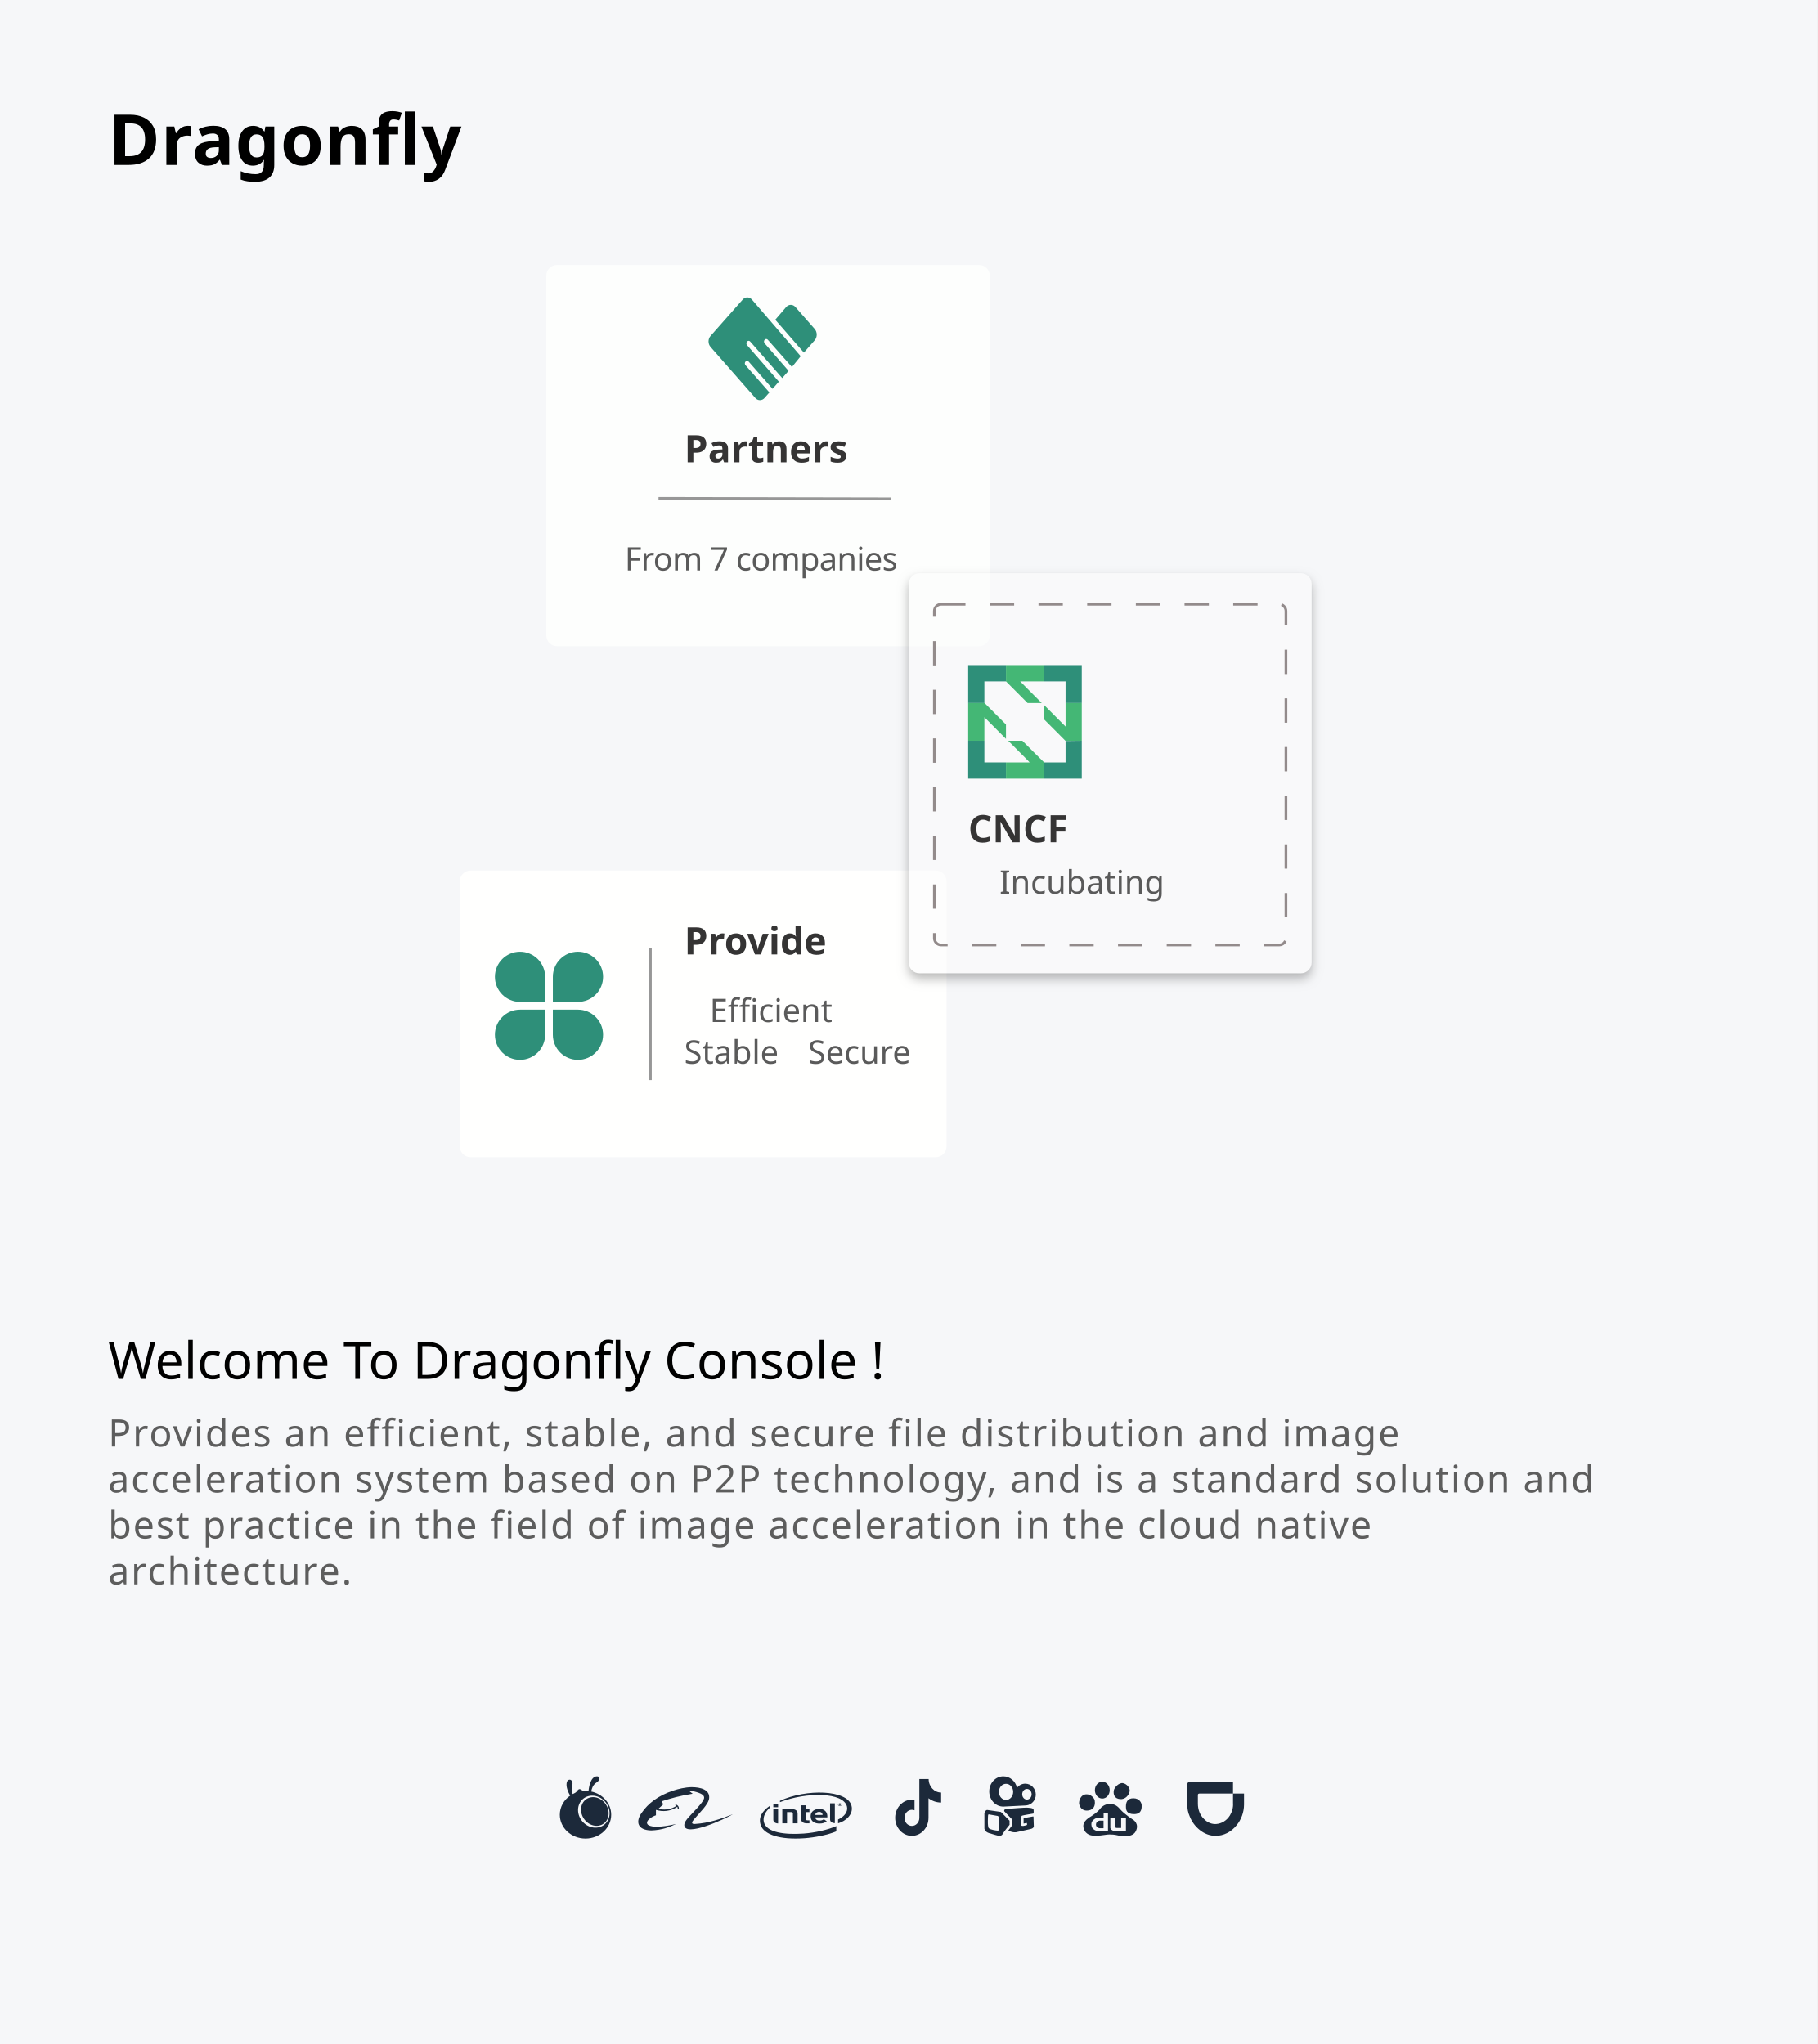
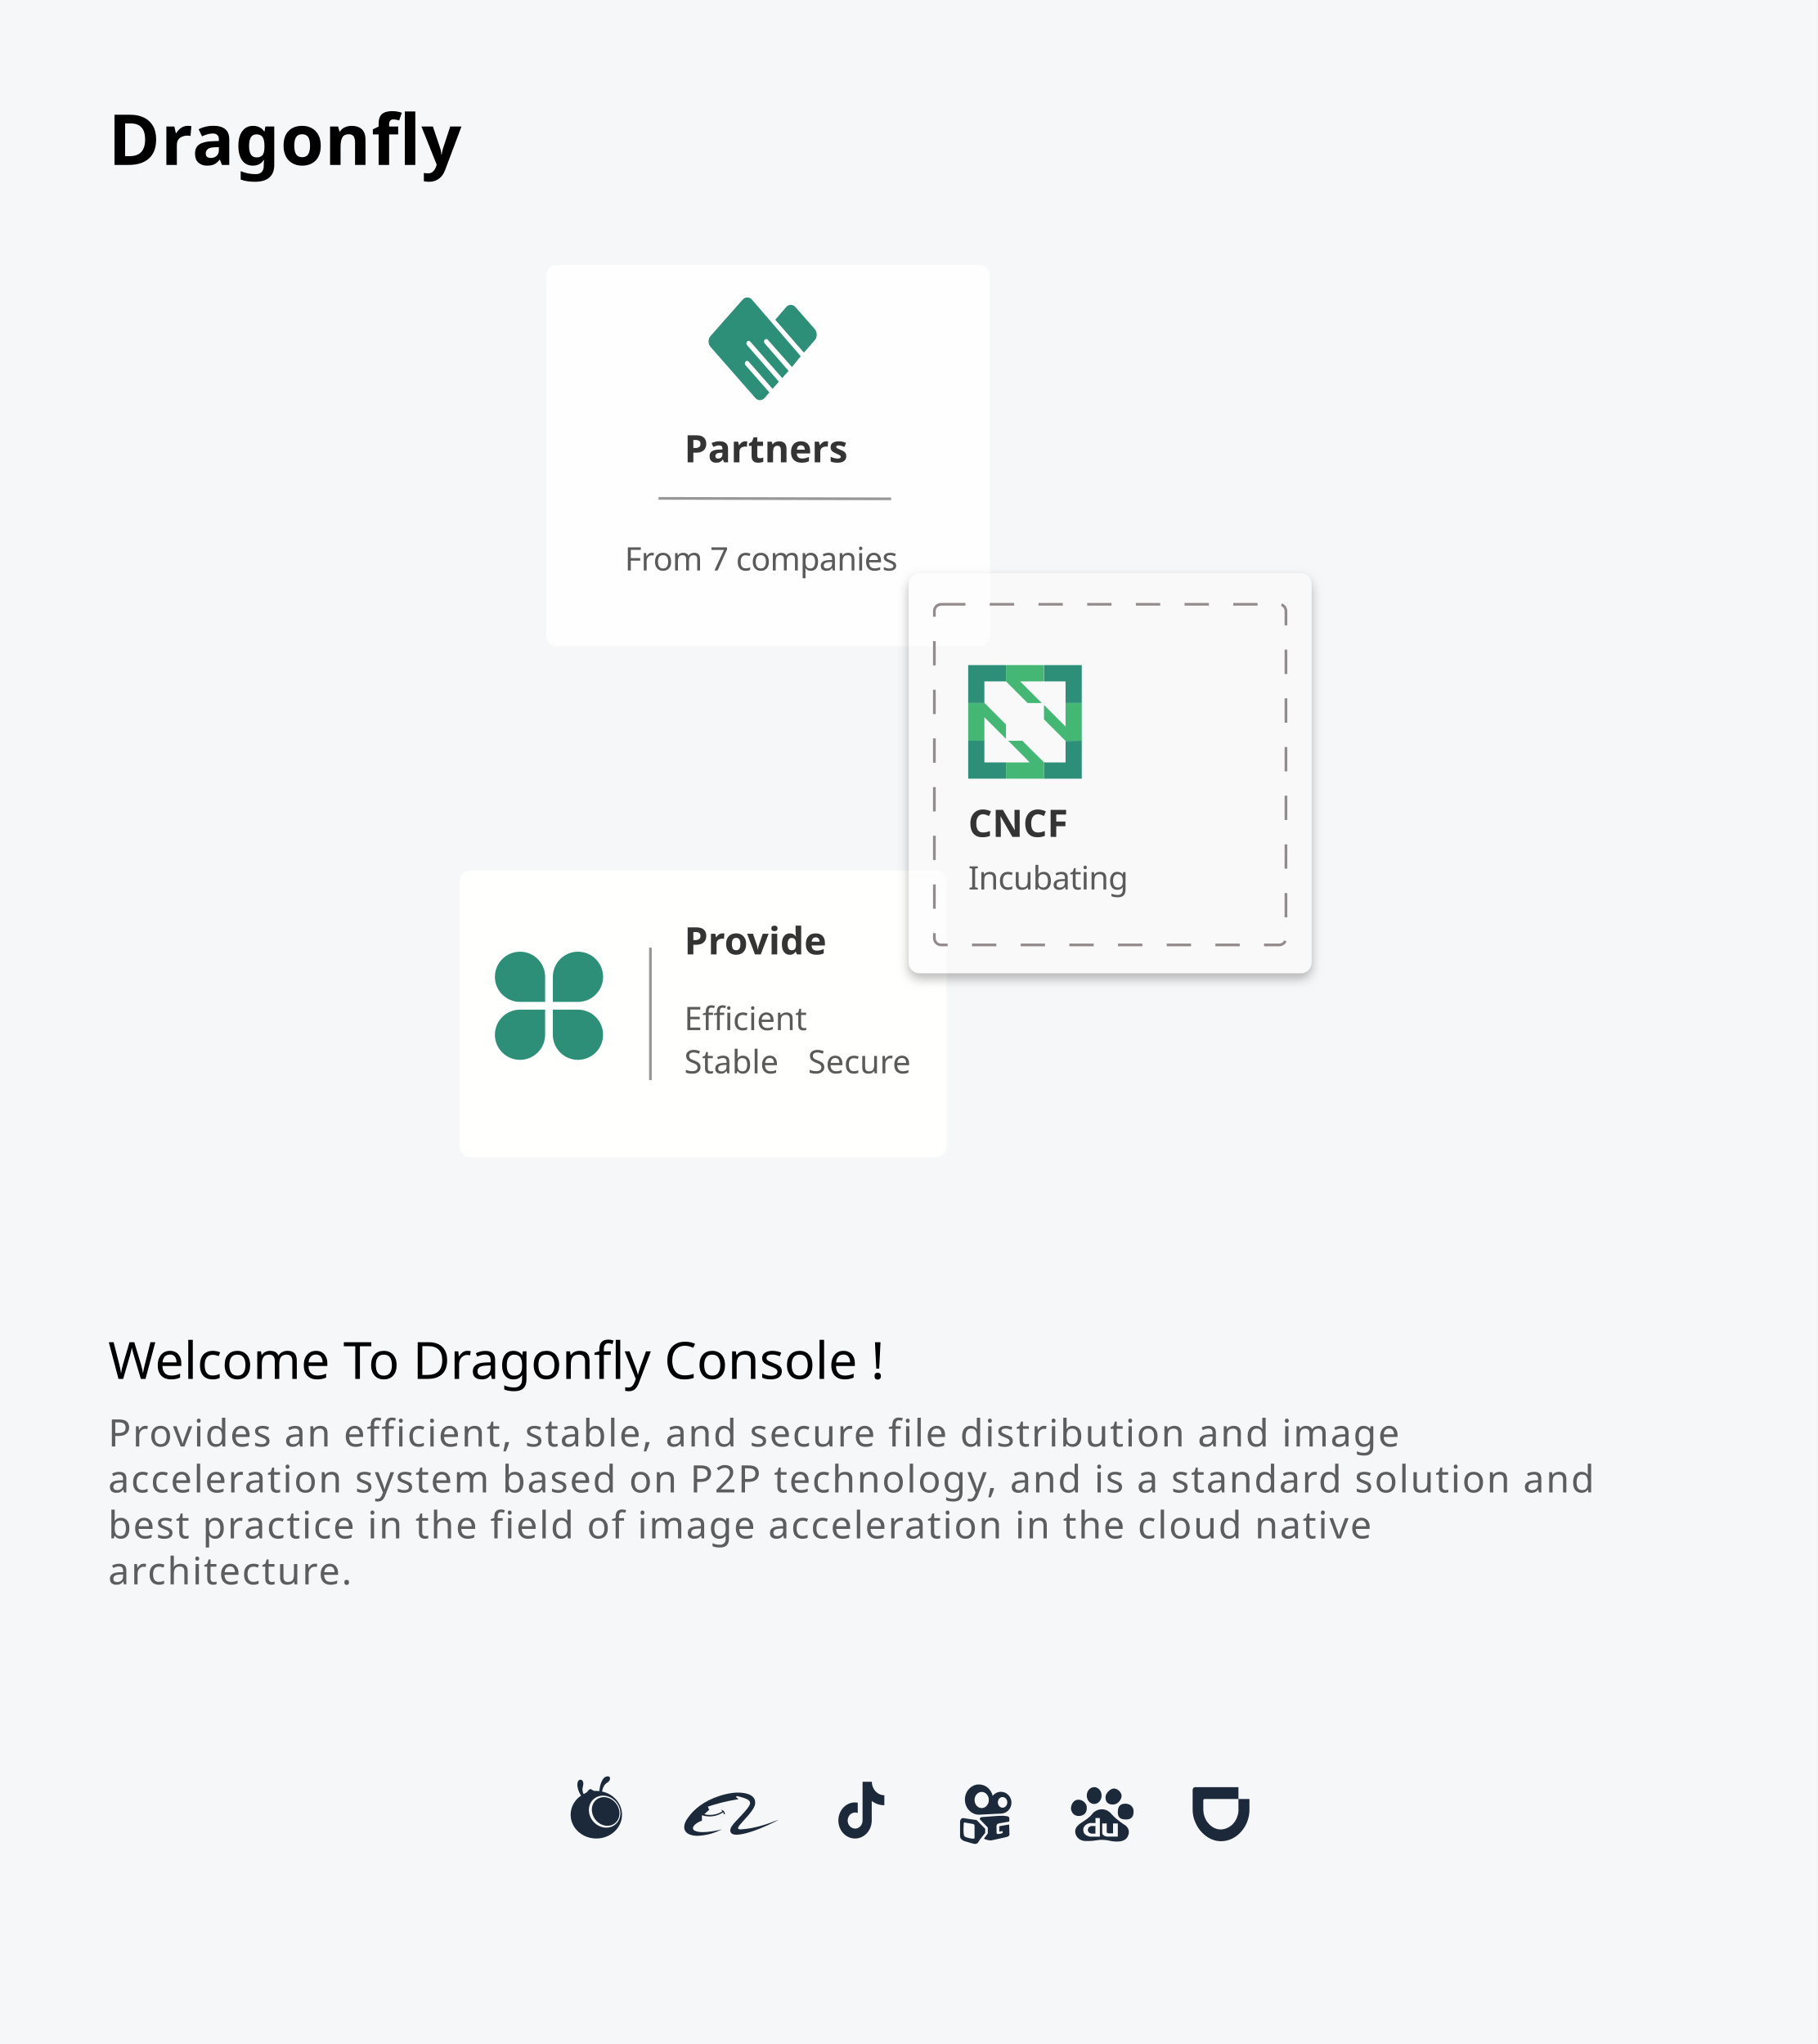
<svg xmlns="http://www.w3.org/2000/svg" xmlns:xlink="http://www.w3.org/1999/xlink" width="672px" height="756px" viewBox="0 0 672 756" version="1.1">
  <defs>
    <rect id="path-1" x="336" y="212" width="149" height="148" rx="4" />
    <filter x="-4.7%" y="-3.4%" width="109.4%" height="109.5%" filterUnits="objectBoundingBox" id="filter-2">
      <feOffset dx="0" dy="2" in="SourceAlpha" result="shadowOffsetOuter1" />
      <feGaussianBlur stdDeviation="2" in="shadowOffsetOuter1" result="shadowBlurOuter1" />
      <feColorMatrix values="0 0 0 0 0   0 0 0 0 0   0 0 0 0 0  0 0 0 0.5 0" type="matrix" in="shadowBlurOuter1" />
    </filter>
    <rect id="path-3" x="345" y="223" width="131" height="127" rx="3" />
    <mask id="mask-4" maskContentUnits="userSpaceOnUse" maskUnits="objectBoundingBox" x="0" y="0" width="131" height="127" fill="white">
      <use xlink:href="#path-3" />
    </mask>
  </defs>
  <g id="console-LandingPage" stroke="none" stroke-width="1" fill="none" fill-rule="evenodd">
    <rect id="矩形" fill="#F6F7F9" x="0" y="0" width="672" height="756" />
    <text id="Provides-an-efficien" font-family="ComicSansMS, Comic Sans MS" font-size="13" font-weight="normal" fill="#5D5D5D">
      <tspan x="40" y="517" />
      <tspan x="40" y="535" font-family="MabryPro-Light, Mabry Pro" font-size="14" font-weight="300" letter-spacing="0.6">Provides an efficient, stable, and secure file distribution and image </tspan>
      <tspan x="40" y="552" font-family="MabryPro-Light, Mabry Pro" font-size="14" font-weight="300" letter-spacing="0.6">acceleration system based on P2P technology, and is a standard solution and </tspan>
      <tspan x="40" y="569" font-family="MabryPro-Light, Mabry Pro" font-size="14" font-weight="300" letter-spacing="0.6">best practice in the field of image acceleration in the cloud native </tspan>
      <tspan x="40" y="586" font-family="MabryPro-Light, Mabry Pro" font-size="14" font-weight="300" letter-spacing="0.6">architecture.</tspan>
    </text>
-     <g id="intel" transform="translate(281, 663)" fill="#1C293A" fill-rule="nonzero">
-       <path d="M10.016,7.211 L10.016,11.375 L8.27,11.375 L8.27,6.141 L11.878,6.143 C13.408,6.143 13.93,6.963 13.93,7.707 L13.93,11.375 L12.188,11.375 L12.188,7.714 C12.188,7.402 11.977,7.211 11.461,7.211 L10.016,7.211 L10.016,7.211 Z M21.901,7.148 C21.303,7.148 20.841,7.38 20.647,7.696 C20.538,7.875 20.481,8.069 20.48,8.265 L23.168,8.265 C23.136,7.696 22.796,7.148 21.901,7.148 Z M20.48,9.168 C20.48,9.843 21.036,10.344 22.029,10.344 C22.8,10.344 23.184,10.183 23.632,9.843 L24.711,10.627 C24.021,11.143 23.293,11.457 22.017,11.457 C20.345,11.457 18.744,10.766 18.744,8.75 C18.744,7.026 20.14,6.051 21.976,6.051 C23.839,6.051 24.915,7.193 24.915,8.689 L24.915,9.165 L20.48,9.165 L20.48,9.168 L20.48,9.168 Z M17.267,11.367 C15.844,11.367 15.238,10.616 15.238,9.872 L15.238,4.716 L16.983,4.716 L16.983,6.142 L18.298,6.142 L18.298,7.212 L16.982,7.212 L16.982,9.79 C16.982,10.095 17.173,10.262 17.59,10.262 L18.298,10.262 L18.298,11.366 L17.267,11.366 L17.267,11.367 Z M6.714,5.418 L4.955,5.418 L4.955,4.15 L6.714,4.15 L6.714,5.418 Z M6.718,11.428 C5.401,11.333 4.953,10.729 4.953,10.026 L4.953,6.143 L6.715,6.143 L6.715,11.432 L6.718,11.428 L6.718,11.428 Z M27.692,11.316 C26.376,11.22 25.931,10.616 25.931,9.917 L25.931,3.971 L27.692,3.971 L27.692,11.318 L27.692,11.316 L27.692,11.316 Z M33.85,4.83 C32.256,-1.071 17.145,-1.444 7.41,3.05 L7.41,3.546 C17.135,-0.243 30.932,-0.222 32.188,5.211 C32.608,7.011 31.273,8.883 28.889,9.962 L28.889,11.37 C31.758,10.573 34.704,7.989 33.85,4.83 Z M16.148,15.153 C9.43,15.624 2.426,14.884 1.447,10.903 C0.97,8.94 2.151,6.858 3.711,5.567 L3.711,4.876 C0.896,6.749 -0.631,9.119 0.248,11.92 C1.37,15.513 7.381,17.548 16.553,16.871 C20.184,16.603 24.934,15.717 28.236,14.342 L28.236,12.392 C25.238,13.746 20.278,14.864 16.148,15.153 L16.148,15.153 Z M29.728,4.364 C29.728,4.299 29.675,4.279 29.563,4.279 L29.454,4.279 L29.454,4.462 L29.563,4.464 C29.675,4.464 29.728,4.437 29.728,4.374 L29.728,4.364 Z M29.898,4.818 L29.769,4.818 C29.756,4.818 29.743,4.814 29.739,4.805 L29.562,4.577 C29.558,4.571 29.543,4.566 29.535,4.566 L29.456,4.566 L29.456,4.794 C29.456,4.806 29.443,4.82 29.423,4.82 L29.307,4.82 C29.291,4.82 29.277,4.805 29.277,4.794 L29.277,4.221 C29.277,4.19 29.294,4.173 29.331,4.169 C29.402,4.164 29.474,4.163 29.546,4.163 C29.762,4.163 29.895,4.212 29.895,4.365 L29.895,4.376 C29.895,4.472 29.83,4.521 29.733,4.545 L29.917,4.781 C29.917,4.787 29.924,4.794 29.924,4.8 C29.927,4.808 29.919,4.818 29.898,4.818 L29.898,4.82 L29.898,4.818 L29.898,4.818 Z M29.589,4.057 C29.269,4.058 29.01,4.255 29.011,4.498 C29.013,4.74 29.273,4.936 29.593,4.935 C29.911,4.935 30.169,4.74 30.172,4.499 C30.17,4.256 29.91,4.058 29.589,4.057 L29.589,4.057 Z M29.589,5.031 C29.201,5.031 28.887,4.793 28.887,4.5 C28.886,4.206 29.2,3.968 29.587,3.968 L29.589,3.968 C29.959,3.985 30.247,4.218 30.247,4.499 C30.247,4.78 29.959,5.013 29.589,5.031 L29.589,5.031 Z" id="形状" />
-     </g>
-     <g id="kuaishou_1" transform="translate(364, 657)" fill="#1C293A" fill-rule="nonzero">
+     <g id="kuaishou_1" transform="translate(355, 660)" fill="#1C293A" fill-rule="nonzero">
      <path d="M8.051,12.075 C8.152,12.069 15.251,11.499 15.723,11.573 C16.195,11.648 18.085,11.592 18.178,12.316 C18.272,13.031 18.178,13.728 18.178,13.728 C18.178,13.728 13.983,14.452 13.889,14.546 C13.796,14.639 13.455,14.974 13.474,15.474 C13.494,15.977 13.494,17.928 13.511,17.984 C13.531,18.04 13.625,18.412 14.344,18.336 C14.91,18.278 15.474,18.081 15.69,18.001 C15.744,17.98 15.779,17.928 15.773,17.87 L15.734,17.367 C15.727,17.29 15.653,17.234 15.576,17.249 L14.495,17.462 L14.495,15.455 L17.999,14.832 C18.074,14.819 18.144,14.873 18.146,14.948 L18.261,18.347 C18.261,18.347 18.46,19.192 16.988,19.49 C15.515,19.789 11.982,20.661 11.641,20.678 C11.3,20.698 10.734,20.698 10.149,20.547 C9.736,20.442 9.227,20.253 8.965,20.152 C8.875,20.118 8.845,20.008 8.901,19.933 L10.19,18.21 C10.239,18.147 10.263,18.07 10.263,17.993 L10.263,16.093 C10.263,15.994 10.223,15.902 10.155,15.831 L7.396,12.978 C7.322,12.9 7.289,12.795 7.304,12.69 C7.337,12.464 7.483,12.108 8.051,12.075 Z M6.183,13.242 C6.135,13.193 6.072,13.163 6.004,13.152 L1.047,12.436 C0.977,12.423 0.905,12.43 0.841,12.46 C0.625,12.559 0.153,12.851 0,13.575 L0,19.303 C0,19.303 0.07,20.446 1.671,20.975 C3.273,21.504 5.228,21.978 5.228,21.978 C5.228,21.978 6.319,22.187 6.76,21.31 C7.199,20.431 9.297,17.924 9.297,17.924 L9.297,16.405 L6.183,13.242 Z M4.89,20.07 C4.379,20.057 2.301,19.776 1.645,19.192 C1.051,18.663 1.348,14.495 1.348,14.495 C1.348,14.495 1.359,14.011 1.645,14.063 L4.947,14.647 C4.947,14.647 5.357,14.884 5.357,15.219 L5.357,19.72 C5.357,19.722 5.401,20.085 4.89,20.07 L4.89,20.07 Z M19,6.747 C19,4.523 17.254,2.718 15.1,2.718 C13.872,2.718 12.775,3.305 12.061,4.222 C11.488,1.796 9.441,0 7.003,0 C4.123,0 1.787,2.505 1.787,5.595 C1.787,8.685 4.123,11.19 7.003,11.19 C7.153,11.19 7.304,11.181 7.453,11.166 L15.246,10.771 C15.281,10.769 15.314,10.769 15.349,10.767 L15.458,10.76 L15.456,10.758 C17.442,10.571 19,8.846 19,6.747 Z M7.999,8.738 C6.542,8.738 5.36,7.402 5.36,5.752 C5.36,4.102 6.542,2.765 7.999,2.765 C9.456,2.765 10.638,4.102 10.638,5.752 C10.638,7.402 9.456,8.738 7.999,8.738 L7.999,8.738 Z M15.718,8.601 C14.757,8.601 13.977,7.72 13.977,6.631 C13.977,5.541 14.757,4.66 15.718,4.66 C16.68,4.66 17.46,5.541 17.46,6.631 C17.46,7.72 16.68,8.601 15.718,8.601 Z" id="形状" />
    </g>
    <rect id="矩形" fill="#FDFEFD" x="202" y="98" width="164" height="141" rx="4" />
    <rect id="矩形" fill="#FFFFFE" x="170" y="322" width="180" height="106" rx="4" />
    <text id="Dragonfly" font-family="MabryPro-Bold, Mabry Pro" font-size="26" font-weight="bold" letter-spacing="0.248" fill="#000000">
      <tspan x="40" y="61">Dragonfly</tspan>
    </text>
    <text id="Welcome-To-Dragonfly" font-family="MabryPro-Light, Mabry Pro" font-size="19" font-weight="300" fill="#000000">
      <tspan x="40" y="510">Welcome To Dragonfly Console !</tspan>
    </text>
    <g id="矩形" opacity="0.556">
      <use fill="black" fill-opacity="1" filter="url(#filter-2)" xlink:href="#path-1" />
      <use fill="#FBFBFB" fill-rule="evenodd" xlink:href="#path-1" />
    </g>
    <text id="Partners" font-family="MabryPro-Bold, Mabry Pro" font-size="14" font-weight="bold" fill="#353434">
      <tspan x="253" y="171">Partners</tspan>
    </text>
    <g id="编组" transform="translate(358, 246)" fill-rule="nonzero">
      <polygon id="路径" fill="#2E8F79" points="5.99 27.977 0 27.977 0 42 13.977 42 13.977 35.99 5.99 35.99" />
      <polygon id="路径" fill="#2E8F79" points="36.01 35.99 28.023 35.99 28.023 42 42 42 42 27.977 36.01 28.046" />
      <polygon id="路径" fill="#2E8F79" points="0 14.023 6.059 14.023 5.99 13.954 5.99 6.01 13.977 6.01 13.977 0 0 0" />
      <path d="M28.023,0 L28.023,6.01 L36.01,6.01 L36.01,14.023 L42,14.023 L42,0 C41.931,0 28.023,0 28.023,0 Z" id="路径" fill="#2E8F79" />
      <polygon id="路径" fill="#44B775" points="27.197 14.023 19.21 6.01 27.954 6.01 27.954 0 13.977 0 13.977 6.01 21.964 14.023" />
      <polygon id="路径" fill="#44B775" points="20.036 27.977 14.803 27.977 21.413 34.609 22.721 35.99 13.977 35.99 13.977 42 28.023 42 28.023 35.921 24.03 31.984" />
      <polygon id="路径" fill="#44B775" points="36.01 14.023 36.01 22.727 34.633 21.345 28.023 14.714 28.023 20.033 31.948 23.97 35.941 27.977 42 27.977 42 14.023" />
      <polygon id="路径" fill="#44B775" points="13.977 21.967 6.059 14.023 0 14.023 0 27.977 5.99 27.977 5.99 19.273 13.977 27.286 13.977 21.967" />
    </g>
    <text id="Provide" font-family="MabryPro-Bold, Mabry Pro" font-size="14" font-weight="bold" fill="#353434">
      <tspan x="253" y="353">Provide</tspan>
    </text>
-     <text id="CNCF-Incubating" font-family="MabryPro-Bold, Mabry Pro" font-size="14" font-weight="bold" line-spacing="19">
-       <tspan x="358" y="311.531" fill="#353434">CNCF</tspan>
-       <tspan x="410.012" y="311" font-family="ComicSansMS-Bold, Comic Sans MS" font-size="15" fill="#353434"> </tspan>
-       <tspan x="369.58" y="330.531" font-family="MabryPro-Light, Mabry Pro" font-size="12" font-weight="300" fill="#5A5A5A">Incubating</tspan>
+     <text id="CNCF" font-family="MabryPro-Bold, Mabry Pro" font-size="14" font-weight="bold" line-spacing="19" fill="#353434">
+       <tspan x="358" y="309.531">CNCF</tspan>
+       <tspan x="410.012" y="309" font-family="ComicSansMS-Bold, Comic Sans MS" font-size="15"> </tspan>
+     </text>
+     <text id="Incubating" font-family="MabryPro-Light, Mabry Pro" font-size="12" font-weight="300" line-spacing="19" letter-spacing="-0.2" fill="#5A5A5A">
+       <tspan x="358" y="329">Incubating</tspan>
    </text>
    <text id="From-7-companies" font-family="MabryPro-Light, Mabry Pro" font-size="12" font-weight="300" letter-spacing="-0.2" fill="#5A5A5A">
      <tspan x="231" y="211">From 7 companies</tspan>
    </text>
-     <text id="Efficient-Stable-Sec" font-family="MabryPro-Light, Mabry Pro" font-size="12" font-weight="300" line-spacing="16" fill="#5A5A5A">
-       <tspan x="262.41" y="378">Efficient</tspan>
-       <tspan x="305.254" y="378" font-family="ClarityCity-SemiBold, Clarity City" font-weight="500" />
-       <tspan x="253" y="393.402">Stable</tspan>
-       <tspan x="295.325" y="394" font-family="PingFangSC-Semibold, PingFang SC" font-weight="500">   </tspan>
-       <tspan x="298.767" y="393.402">Secure</tspan>
-       <tspan x="343.395" y="394" font-family="ClarityCity-SemiBold, Clarity City" font-weight="500" letter-spacing="0.3"> </tspan>
+     <text id="Efficient" font-family="MabryPro-Light, Mabry Pro" font-size="12" font-weight="300" line-spacing="16" fill="#5A5A5A">
+       <tspan x="253" y="381">Efficient</tspan>
+       <tspan x="295.844" y="381" font-family="ClarityCity-SemiBold, Clarity City" font-weight="500" />
+     </text>
+     <text id="Stable-Secure" font-family="MabryPro-Light, Mabry Pro" font-size="12" font-weight="300" line-spacing="16" fill="#5A5A5A">
+       <tspan x="253" y="397">Stable</tspan>
+       <tspan x="295.085" y="397.598" font-family="PingFangSC-Semibold, PingFang SC" font-weight="500">   </tspan>
+       <tspan x="298.767" y="397">Secure</tspan>
+       <tspan x="343.395" y="397.598" font-family="ClarityCity-SemiBold, Clarity City" font-weight="500" letter-spacing="0.3"> </tspan>
    </text>
    <use id="矩形" stroke="#938B8B" mask="url(#mask-4)" stroke-width="2" stroke-dasharray="9" xlink:href="#path-3" />
    <line x1="243.5" y1="184.329" x2="329.5" y2="184.5" id="路径-6" stroke="#979797" />
-     <g id="ANT-black" transform="translate(207, 657)" fill="#1C293A" fill-rule="nonzero">
+     <g id="ANT-black" transform="translate(211, 657)" fill="#1C293A" fill-rule="nonzero">
      <path d="M13.786,0 C14.966,0 14.681,1.571 13.867,2.089 C13.053,2.607 12.489,3.11 12.1,3.997 C11.871,4.517 11.706,5.06 11.608,5.615 C15.84,6.503 19,10.009 19,14.199 C19,19.059 14.747,23 9.5,23 C4.253,23 0,19.059 0,14.199 C0,11.299 1.514,8.726 3.849,7.123 C3.279,6.239 2.878,5.314 2.645,4.347 C2.275,2.81 2.55,1.496 3.37,1.277 C4.189,1.057 4.838,1.85 4.674,3.048 C4.509,4.247 4.245,4.468 4.426,5.402 C4.516,5.87 4.636,6.255 4.785,6.556 C4.905,6.493 5.026,6.431 5.149,6.373 C5.418,6.244 5.87,6.021 6.131,5.739 C6.5,5.34 6.749,4.843 7.174,4.746 C7.629,4.643 7.967,5.099 8.476,5.305 C8.64,5.371 8.927,5.412 9.084,5.406 C9.594,5.385 10.104,5.403 10.611,5.457 C10.764,4.066 11.005,2.977 11.333,2.191 C11.852,0.947 12.605,0 13.786,0 Z M17.766,10.92 C16.301,7.872 12.791,6.36 9.924,7.543 C7.058,8.725 5.921,12.154 7.386,15.202 C8.85,18.249 12.361,19.761 15.228,18.578 C18.094,17.396 19.231,13.967 17.766,10.92 Z M10.567,8.033 C13.058,7.005 16.145,8.396 17.463,11.139 C18.782,13.882 17.831,16.938 15.34,17.965 C12.85,18.992 9.762,17.602 8.445,14.859 C7.126,12.116 8.077,9.06 10.567,8.033 Z" id="形状" />
    </g>
-     <g id="alibabaalibaba" transform="translate(236, 661)" fill="#1C293A" fill-rule="nonzero">
+     <g id="alibabaalibaba" transform="translate(253, 663)" fill="#1C293A" fill-rule="nonzero">
      <path d="M20.994,13.609 C19.565,13.701 19.704,12.997 20.552,11.975 C22.489,9.599 26.073,6.37 26.234,4.011 C26.457,0.948 23.111,0 19.665,0 C17.268,0.057 14.787,0.668 13.096,1.224 C7.273,3.116 3.623,6.087 1.307,9.429 C-1.09,12.732 -0.345,15.908 4.833,16 C8.744,15.851 11.383,14.851 14.041,13.588 C14.061,13.588 6.647,15.537 3.904,14.108 C3.6,13.959 3.301,13.754 3.22,13.181 C3.22,12.011 5.318,10.787 6.547,10.398 L6.547,8.393 C9.024,9.192 11.948,8.969 14.449,7.261 C14.529,7.466 14.61,7.724 14.591,8.004 L15.013,8.004 C15.113,7.204 14.529,6.426 13.561,6.37 C13.842,6.575 14.045,6.741 14.145,6.889 L14.107,6.925 L14.087,6.943 C10.864,9.022 7.738,8.057 7.438,8 L9.232,6.384 L8.729,5.213 C12.297,4.064 15.24,3.225 20.134,2.43 L19.039,1.616 L19.604,1.302 C22.504,2.044 24.459,2.599 24.359,4.011 C24.321,4.251 24.217,4.531 24.056,4.828 C23.192,6.405 20.652,8.948 19.623,10.044 C18.958,10.769 18.294,11.438 17.829,12.106 C17.307,12.792 17.041,13.425 17.022,13.998 C17.122,18.66 32.057,11.809 35,10.005 C30.709,11.696 26.053,13.312 20.994,13.609 Z M24.259,2.897 C24.367,3.08 24.417,3.307 24.417,3.572 C24.413,3.332 24.363,3.102 24.259,2.897 Z" id="形状" />
    </g>
-     <g id="baidu" transform="translate(399, 659)" fill="#1C293A" fill-rule="nonzero">
+     <g id="baidu" transform="translate(396, 661)" fill="#1C293A" fill-rule="nonzero">
      <path d="M3.505,10.607 C6.248,10.138 5.874,7.521 5.79,6.949 C5.655,6.066 4.357,4.525 2.594,4.647 C0.375,4.806 0.05,7.366 0.05,7.366 C-0.248,8.549 0.769,11.077 3.505,10.607 Z M6.416,15.156 C6.335,15.341 6.157,15.811 6.31,16.22 C6.615,17.138 7.615,17.179 7.615,17.179 L9.051,17.179 L9.051,14.378 L7.514,14.378 C6.825,14.543 6.49,14.974 6.416,15.156 L6.416,15.156 Z M8.593,6.222 C10.11,6.222 11.331,4.83 11.331,3.11 C11.331,1.392 10.11,0 8.593,0 C7.081,0 5.854,1.392 5.854,3.11 C5.854,4.83 7.081,6.222 8.593,6.222 L8.593,6.222 Z M15.116,6.426 C17.14,6.637 18.443,4.911 18.699,3.603 C18.963,2.3 17.658,0.782 16.224,0.523 C14.789,0.259 12.996,2.096 12.833,3.293 C12.639,4.757 13.094,6.218 15.116,6.426 L15.116,6.426 Z M20.076,14.109 C20.076,14.109 16.943,12.174 15.116,10.085 C12.639,7.002 9.117,8.256 7.94,9.823 C6.768,11.39 4.941,12.383 4.682,12.644 C4.419,12.904 0.9,14.419 1.68,17.189 C2.461,19.957 5.207,19.906 5.207,19.906 C5.207,19.906 7.229,20.065 9.575,19.646 C11.922,19.229 13.942,19.75 13.942,19.75 C13.942,19.75 19.423,21.215 20.923,18.394 C22.42,15.571 20.076,14.109 20.076,14.109 Z M10.696,18.308 L7.132,18.308 C5.593,18.062 4.98,17.224 4.901,17.081 C4.825,16.935 4.389,16.261 4.621,15.115 C5.286,13.397 7.182,13.273 7.182,13.273 L9.078,13.273 L9.078,11.411 L10.693,11.431 L10.696,18.308 L10.696,18.308 Z M17.335,18.288 L13.232,18.288 C11.641,17.962 11.568,17.059 11.568,17.059 L11.568,13.438 L13.232,13.417 L13.232,16.67 C13.333,17.016 13.875,17.081 13.875,17.081 L15.564,17.081 L15.564,13.438 L17.335,13.438 L17.335,18.288 L17.335,18.288 Z M23.139,8.62 C23.139,7.995 22.489,6.112 20.076,6.112 C17.658,6.112 17.335,7.889 17.335,9.145 C17.335,10.344 17.463,12.019 20.465,11.964 C23.469,11.913 23.139,9.249 23.139,8.62 Z" id="形状" />
    </g>
-     <g id="didi" transform="translate(439, 659)" fill="#1C293A" fill-rule="nonzero">
+     <g id="didi" transform="translate(441, 661)" fill="#1C293A" fill-rule="nonzero">
      <path d="M0,1.094 C0,0.469 0.394,0 0.919,0 L16.931,0 L16.931,4.375 L4.463,4.375 C4.2,4.375 3.938,4.531 3.938,4.844 L3.938,8.125 C3.938,10.312 4.725,12.344 6.169,13.75 C7.35,15 9.056,15.781 10.762,15.625 C12.731,15.469 14.569,14.375 15.75,12.5 C16.538,11.25 17.062,9.531 16.931,7.969 L16.931,4.375 L21,4.375 L21,8.438 C21,11.25 19.95,14.062 18.244,16.094 C16.275,18.594 13.387,20 10.5,20 C8.4,20 6.3,19.219 4.594,17.812 C3.019,16.562 1.706,14.844 0.919,12.812 C0.263,11.406 0,9.844 0,8.281 L0,1.094 Z" id="路径" />
    </g>
-     <g id="douyin_1" transform="translate(331, 658)" fill="#1C293A" fill-rule="nonzero">
+     <g id="douyin_1" transform="translate(310, 659)" fill="#1C293A" fill-rule="nonzero">
      <path d="M16.976,8.693 C15.303,8.693 13.675,8.133 12.336,7.098 L12.336,14.323 C12.336,18.012 9.575,21 6.168,21 C2.761,21 0,18.012 0,14.323 C0,10.633 2.761,7.645 6.168,7.645 C6.509,7.645 6.839,7.676 7.162,7.733 L7.162,11.56 C6.853,11.435 6.525,11.372 6.194,11.372 C4.674,11.372 3.441,12.705 3.441,14.351 C3.441,15.996 4.674,17.331 6.194,17.331 C7.712,17.331 8.945,15.996 8.945,14.351 L8.945,0 L12.386,0 C12.386,2.758 14.452,4.994 17,4.994 L17,8.691 L16.976,8.693" id="路径" />
    </g>
    <line x1="240.5" y1="399.5" x2="240.5" y2="350.5" id="路径-7" stroke="#979797" />
    <g id="合作" transform="translate(262, 110)" fill="#2E8F79" fill-rule="nonzero">
      <path d="M16.083,0.857 C15.635,0.311 15,0 14.334,0 C13.668,0 13.033,0.311 12.584,0.857 L0.75,14.25 C-0.25,15.386 -0.25,17.199 0.75,18.335 L17.251,37.143 C17.699,37.689 18.334,38 19,38 C19.666,38 20.301,37.689 20.75,37.143 L22.501,35.154 L13.667,25.083 C13.507,24.907 13.417,24.668 13.417,24.418 C13.417,24.169 13.507,23.929 13.667,23.753 C13.817,23.572 14.028,23.468 14.25,23.468 C14.472,23.468 14.684,23.572 14.834,23.753 L23.667,33.824 L26,31.164 L14.248,17.675 C14.088,17.499 13.999,17.26 13.999,17.01 C13.999,16.761 14.088,16.521 14.248,16.345 C14.398,16.163 14.61,16.06 14.832,16.06 C15.054,16.06 15.266,16.163 15.415,16.345 L27.247,29.833 L29.582,27.173 L20.749,17.008 C20.589,16.832 20.499,16.593 20.499,16.343 C20.499,16.093 20.589,15.854 20.749,15.678 C20.898,15.497 21.11,15.393 21.332,15.393 C21.554,15.393 21.765,15.497 21.915,15.678 L30.831,25.748 L34.08,21.758 L16.083,0.857 Z M39.25,11.685 L32.166,3.61 C31.717,3.065 31.082,2.755 30.416,2.755 C29.751,2.755 29.116,3.065 28.666,3.61 L24.667,8.265 L35.251,20.425 L39.25,15.865 C40.25,14.692 40.25,12.858 39.25,11.685 Z" id="形状" />
    </g>
    <g id="提供服务-(1)" transform="translate(183, 352)" fill="#2E8F79" fill-rule="nonzero">
      <path d="M9.283,0.002 C4.156,0.002 0,4.158 0,9.285 C0,14.411 4.156,18.567 9.283,18.567 L18.572,18.567 L18.572,9.285 C18.571,6.823 17.593,4.461 15.851,2.721 C14.109,0.98 11.748,0.002 9.285,0.002 L9.283,0.002 L9.283,0.002 Z M40,9.285 C40,4.157 35.843,0 30.714,0 C25.586,0 21.428,4.157 21.428,9.285 L21.428,18.567 L30.717,18.567 C35.844,18.567 40,14.411 40,9.285 Z M0,30.714 C0,35.841 4.157,39.998 9.284,39.998 C14.412,39.998 18.568,35.841 18.568,30.714 L18.568,21.432 L9.283,21.432 C4.157,21.432 0.001,25.587 0,30.713 L0,30.714 Z M30.712,21.432 L21.425,21.432 L21.425,30.714 C21.424,35.842 25.58,39.999 30.708,40 C35.836,40.001 39.994,35.845 39.995,30.718 C39.996,25.59 35.84,21.433 30.712,21.432 L30.712,21.432 Z" id="形状" />
    </g>
  </g>
</svg>
